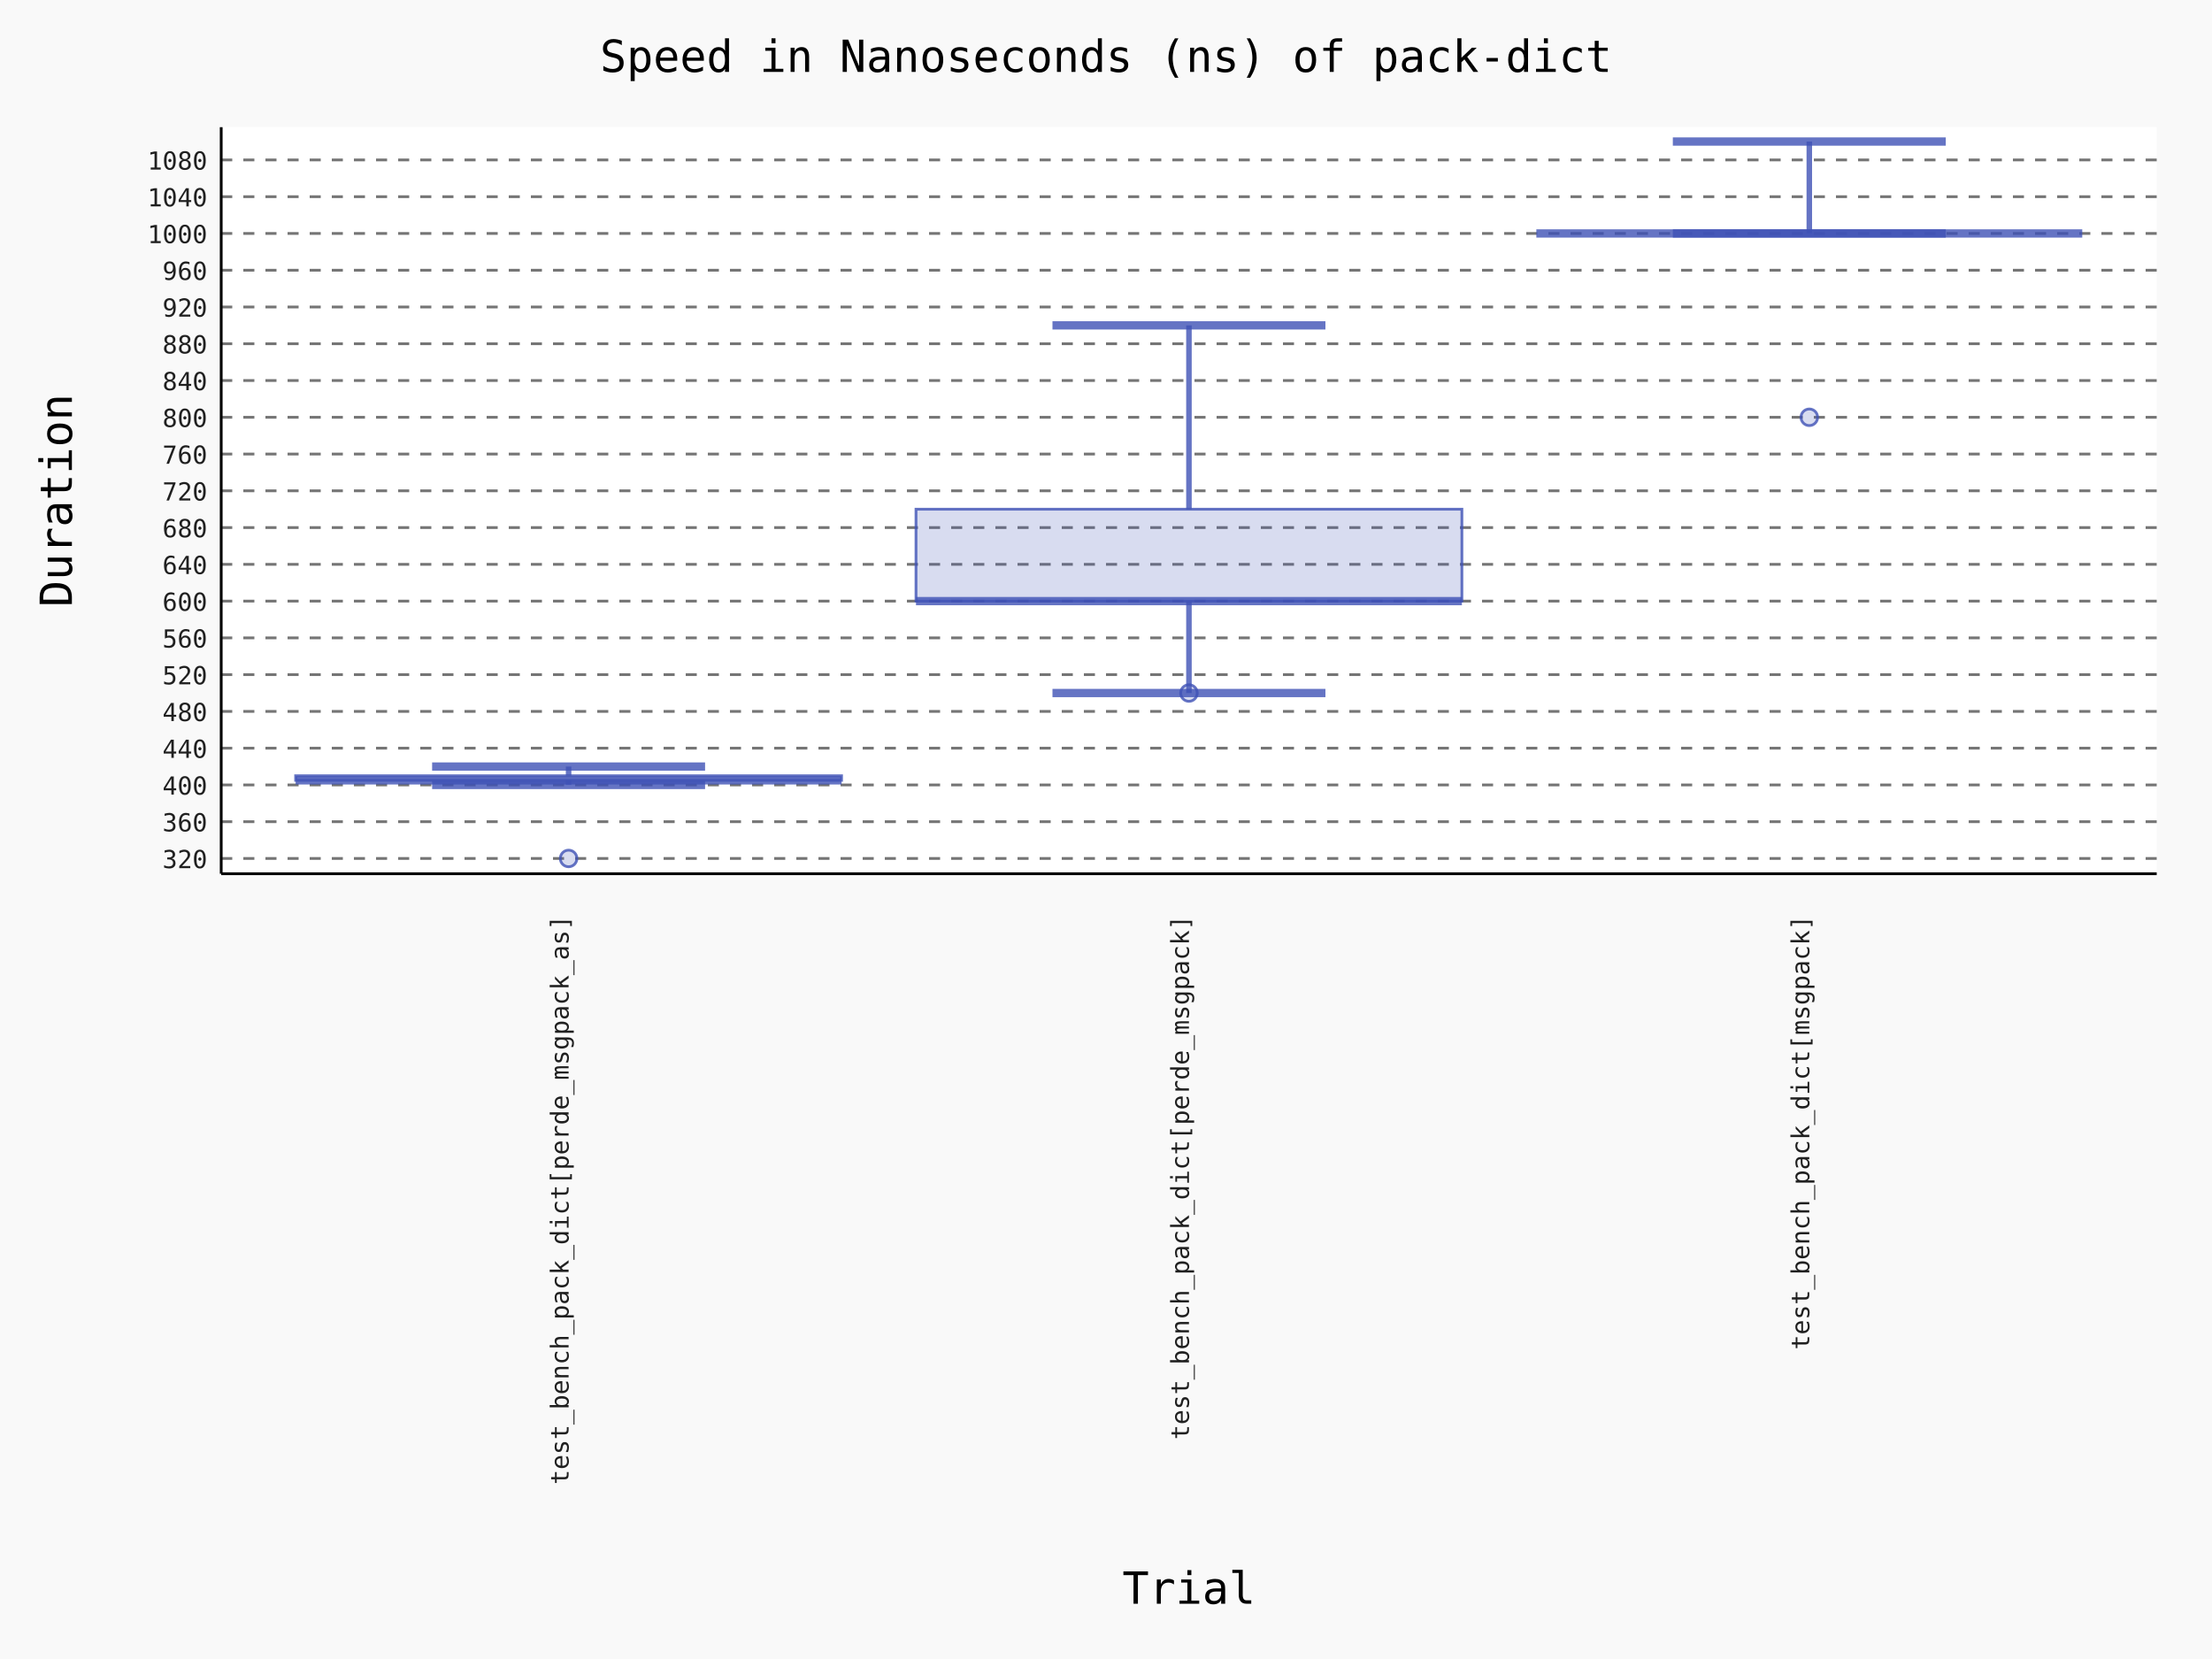
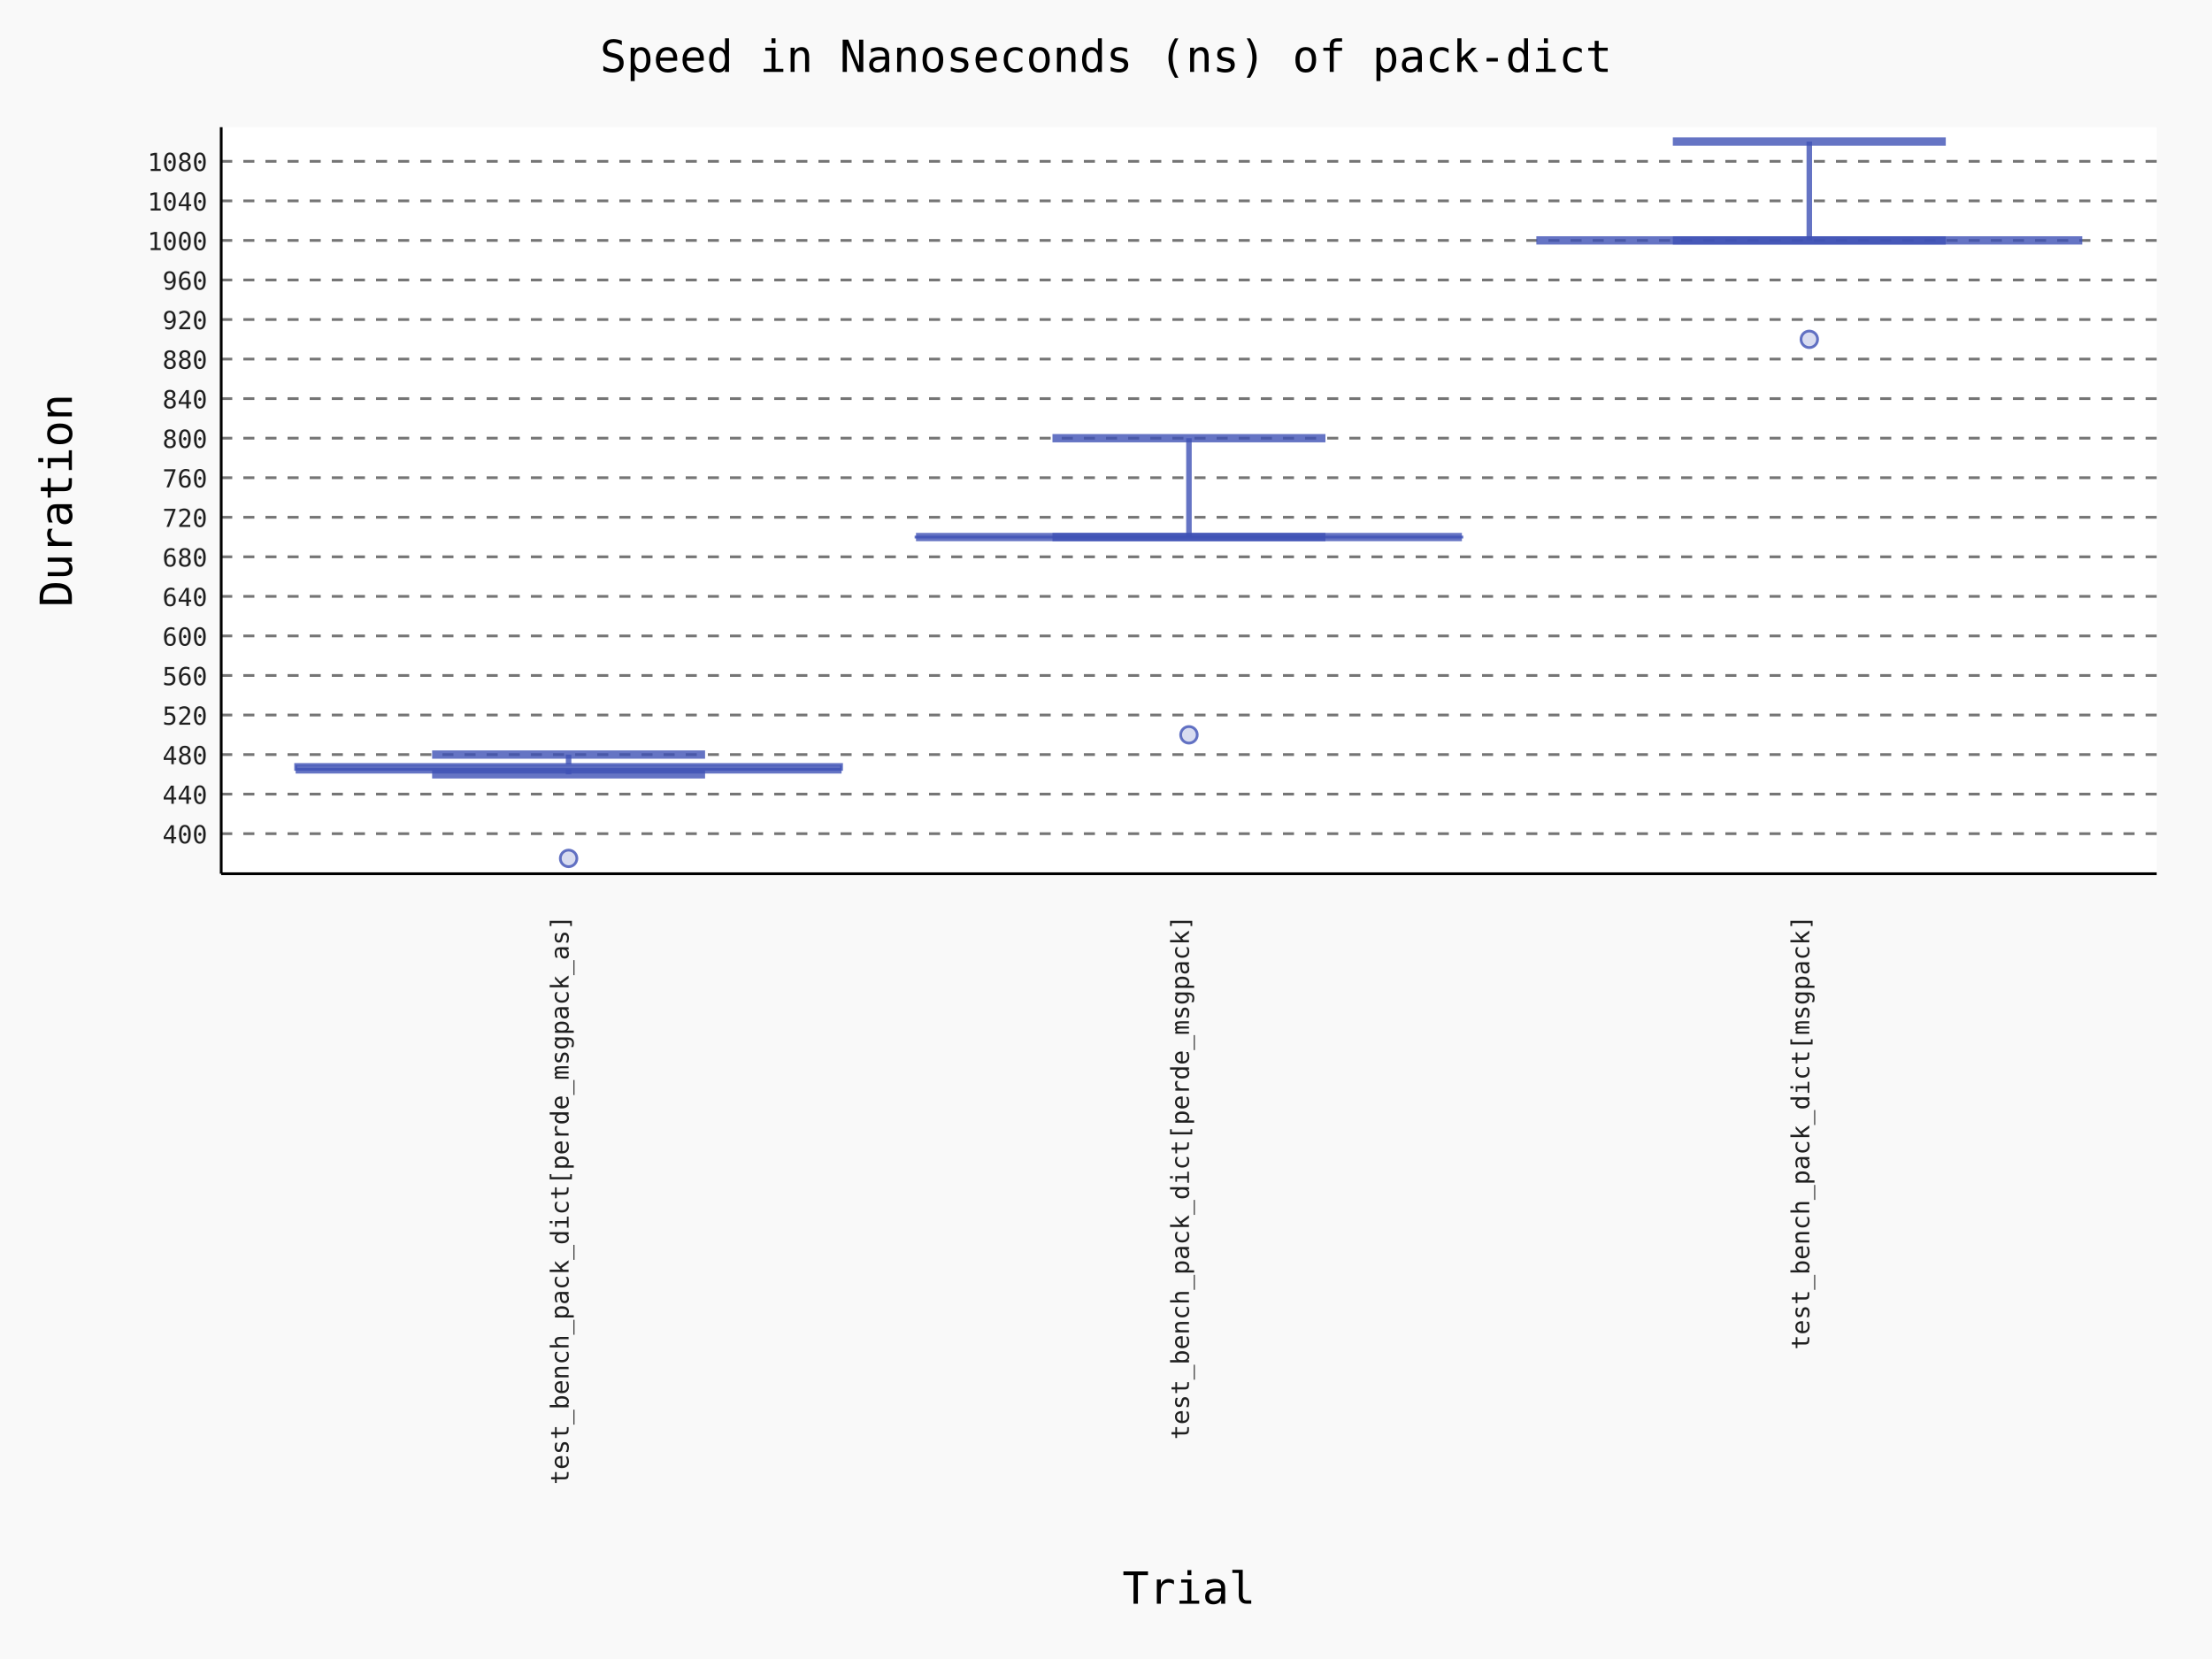
- <svg xmlns="http://www.w3.org/2000/svg" class="pygal-chart" id="chart-62630d67-7553-4b1b-bc1a-138f111a3066" viewBox="0 0 800 600">
+ <svg xmlns="http://www.w3.org/2000/svg" class="pygal-chart" id="chart-9350227c-edf2-400b-8b51-bd9e7719a830" viewBox="0 0 800 600">
  <defs>
-     <style type="text/css">#chart-62630d67-7553-4b1b-bc1a-138f111a3066{-webkit-user-select:none;-webkit-font-smoothing:antialiased;font-family:Consolas,"Deja Vu Sans Mono","Bitstream Vera Sans Mono","Courier New",monospace}#chart-62630d67-7553-4b1b-bc1a-138f111a3066 .title{font-family:Consolas,"Deja Vu Sans Mono","Bitstream Vera Sans Mono","Courier New",monospace;font-size:16px}#chart-62630d67-7553-4b1b-bc1a-138f111a3066 .legends .legend text{font-family:Consolas,"Deja Vu Sans Mono","Bitstream Vera Sans Mono","Courier New",monospace;font-size:14px}#chart-62630d67-7553-4b1b-bc1a-138f111a3066 .axis text{font-family:Consolas,"Deja Vu Sans Mono","Bitstream Vera Sans Mono","Courier New",monospace;font-size:10px}#chart-62630d67-7553-4b1b-bc1a-138f111a3066 .axis text.major{font-family:Consolas,"Deja Vu Sans Mono","Bitstream Vera Sans Mono","Courier New",monospace;font-size:10px}#chart-62630d67-7553-4b1b-bc1a-138f111a3066 .text-overlay text.value{font-family:Consolas,"Deja Vu Sans Mono","Bitstream Vera Sans Mono","Courier New",monospace;font-size:16px}#chart-62630d67-7553-4b1b-bc1a-138f111a3066 .text-overlay text.label{font-family:Consolas,"Deja Vu Sans Mono","Bitstream Vera Sans Mono","Courier New",monospace;font-size:10px}#chart-62630d67-7553-4b1b-bc1a-138f111a3066 .tooltip{font-family:Consolas,"Deja Vu Sans Mono","Bitstream Vera Sans Mono","Courier New",monospace;font-size:14px}#chart-62630d67-7553-4b1b-bc1a-138f111a3066 text.no_data{font-family:Consolas,"Deja Vu Sans Mono","Bitstream Vera Sans Mono","Courier New",monospace;font-size:64px}
- #chart-62630d67-7553-4b1b-bc1a-138f111a3066{background-color:rgba(249,249,249,1)}#chart-62630d67-7553-4b1b-bc1a-138f111a3066 path,#chart-62630d67-7553-4b1b-bc1a-138f111a3066 line,#chart-62630d67-7553-4b1b-bc1a-138f111a3066 rect,#chart-62630d67-7553-4b1b-bc1a-138f111a3066 circle{-webkit-transition:150ms;-moz-transition:150ms;transition:150ms}#chart-62630d67-7553-4b1b-bc1a-138f111a3066 .graph &gt; .background{fill:rgba(249,249,249,1)}#chart-62630d67-7553-4b1b-bc1a-138f111a3066 .plot &gt; .background{fill:rgba(255,255,255,1)}#chart-62630d67-7553-4b1b-bc1a-138f111a3066 .graph{fill:rgba(0,0,0,.87)}#chart-62630d67-7553-4b1b-bc1a-138f111a3066 text.no_data{fill:rgba(0,0,0,1)}#chart-62630d67-7553-4b1b-bc1a-138f111a3066 .title{fill:rgba(0,0,0,1)}#chart-62630d67-7553-4b1b-bc1a-138f111a3066 .legends .legend text{fill:rgba(0,0,0,.87)}#chart-62630d67-7553-4b1b-bc1a-138f111a3066 .legends .legend:hover text{fill:rgba(0,0,0,1)}#chart-62630d67-7553-4b1b-bc1a-138f111a3066 .axis .line{stroke:rgba(0,0,0,1)}#chart-62630d67-7553-4b1b-bc1a-138f111a3066 .axis .guide.line{stroke:rgba(0,0,0,.54)}#chart-62630d67-7553-4b1b-bc1a-138f111a3066 .axis .major.line{stroke:rgba(0,0,0,.87)}#chart-62630d67-7553-4b1b-bc1a-138f111a3066 .axis text.major{fill:rgba(0,0,0,1)}#chart-62630d67-7553-4b1b-bc1a-138f111a3066 .axis.y .guides:hover .guide.line,#chart-62630d67-7553-4b1b-bc1a-138f111a3066 .line-graph .axis.x .guides:hover .guide.line,#chart-62630d67-7553-4b1b-bc1a-138f111a3066 .stackedline-graph .axis.x .guides:hover .guide.line,#chart-62630d67-7553-4b1b-bc1a-138f111a3066 .xy-graph .axis.x .guides:hover .guide.line{stroke:rgba(0,0,0,1)}#chart-62630d67-7553-4b1b-bc1a-138f111a3066 .axis .guides:hover text{fill:rgba(0,0,0,1)}#chart-62630d67-7553-4b1b-bc1a-138f111a3066 .reactive{fill-opacity:.7;stroke-opacity:.8}#chart-62630d67-7553-4b1b-bc1a-138f111a3066 .ci{stroke:rgba(0,0,0,.87)}#chart-62630d67-7553-4b1b-bc1a-138f111a3066 .reactive.active,#chart-62630d67-7553-4b1b-bc1a-138f111a3066 .active .reactive{fill-opacity:.8;stroke-opacity:.9;stroke-width:4}#chart-62630d67-7553-4b1b-bc1a-138f111a3066 .ci .reactive.active{stroke-width:1.5}#chart-62630d67-7553-4b1b-bc1a-138f111a3066 .series text{fill:rgba(0,0,0,1)}#chart-62630d67-7553-4b1b-bc1a-138f111a3066 .tooltip rect{fill:rgba(255,255,255,1);stroke:rgba(0,0,0,1);-webkit-transition:opacity 150ms;-moz-transition:opacity 150ms;transition:opacity 150ms}#chart-62630d67-7553-4b1b-bc1a-138f111a3066 .tooltip .label{fill:rgba(0,0,0,.87)}#chart-62630d67-7553-4b1b-bc1a-138f111a3066 .tooltip .label{fill:rgba(0,0,0,.87)}#chart-62630d67-7553-4b1b-bc1a-138f111a3066 .tooltip .legend{font-size:.8em;fill:rgba(0,0,0,.54)}#chart-62630d67-7553-4b1b-bc1a-138f111a3066 .tooltip .x_label{font-size:.6em;fill:rgba(0,0,0,1)}#chart-62630d67-7553-4b1b-bc1a-138f111a3066 .tooltip .xlink{font-size:.5em;text-decoration:underline}#chart-62630d67-7553-4b1b-bc1a-138f111a3066 .tooltip .value{font-size:1.5em}#chart-62630d67-7553-4b1b-bc1a-138f111a3066 .bound{font-size:.5em}#chart-62630d67-7553-4b1b-bc1a-138f111a3066 .max-value{font-size:.75em;fill:rgba(0,0,0,.54)}#chart-62630d67-7553-4b1b-bc1a-138f111a3066 .map-element{fill:rgba(255,255,255,1);stroke:rgba(0,0,0,.54) !important}#chart-62630d67-7553-4b1b-bc1a-138f111a3066 .map-element .reactive{fill-opacity:inherit;stroke-opacity:inherit}#chart-62630d67-7553-4b1b-bc1a-138f111a3066 .color-0,#chart-62630d67-7553-4b1b-bc1a-138f111a3066 .color-0 a:visited{stroke:#3F51B5;fill:#3F51B5}#chart-62630d67-7553-4b1b-bc1a-138f111a3066 .color-1,#chart-62630d67-7553-4b1b-bc1a-138f111a3066 .color-1 a:visited{stroke:#3F51B5;fill:#3F51B5}#chart-62630d67-7553-4b1b-bc1a-138f111a3066 .color-2,#chart-62630d67-7553-4b1b-bc1a-138f111a3066 .color-2 a:visited{stroke:#3F51B5;fill:#3F51B5}#chart-62630d67-7553-4b1b-bc1a-138f111a3066 .text-overlay .color-0 text{fill:black}#chart-62630d67-7553-4b1b-bc1a-138f111a3066 .text-overlay .color-1 text{fill:black}#chart-62630d67-7553-4b1b-bc1a-138f111a3066 .text-overlay .color-2 text{fill:black}
- #chart-62630d67-7553-4b1b-bc1a-138f111a3066 text.no_data{text-anchor:middle}#chart-62630d67-7553-4b1b-bc1a-138f111a3066 .guide.line{fill:none}#chart-62630d67-7553-4b1b-bc1a-138f111a3066 .centered{text-anchor:middle}#chart-62630d67-7553-4b1b-bc1a-138f111a3066 .title{text-anchor:middle}#chart-62630d67-7553-4b1b-bc1a-138f111a3066 .legends .legend text{fill-opacity:1}#chart-62630d67-7553-4b1b-bc1a-138f111a3066 .axis.x text{text-anchor:middle}#chart-62630d67-7553-4b1b-bc1a-138f111a3066 .axis.x:not(.web) text[transform]{text-anchor:start}#chart-62630d67-7553-4b1b-bc1a-138f111a3066 .axis.x:not(.web) text[transform].backwards{text-anchor:end}#chart-62630d67-7553-4b1b-bc1a-138f111a3066 .axis.y text{text-anchor:end}#chart-62630d67-7553-4b1b-bc1a-138f111a3066 .axis.y text[transform].backwards{text-anchor:start}#chart-62630d67-7553-4b1b-bc1a-138f111a3066 .axis.y2 text{text-anchor:start}#chart-62630d67-7553-4b1b-bc1a-138f111a3066 .axis.y2 text[transform].backwards{text-anchor:end}#chart-62630d67-7553-4b1b-bc1a-138f111a3066 .axis .guide.line{stroke-dasharray:4,4}#chart-62630d67-7553-4b1b-bc1a-138f111a3066 .axis .major.guide.line{stroke-dasharray:6,6}#chart-62630d67-7553-4b1b-bc1a-138f111a3066 .horizontal .axis.y .guide.line,#chart-62630d67-7553-4b1b-bc1a-138f111a3066 .horizontal .axis.y2 .guide.line,#chart-62630d67-7553-4b1b-bc1a-138f111a3066 .vertical .axis.x .guide.line{opacity:0}#chart-62630d67-7553-4b1b-bc1a-138f111a3066 .horizontal .axis.always_show .guide.line,#chart-62630d67-7553-4b1b-bc1a-138f111a3066 .vertical .axis.always_show .guide.line{opacity:1 !important}#chart-62630d67-7553-4b1b-bc1a-138f111a3066 .axis.y .guides:hover .guide.line,#chart-62630d67-7553-4b1b-bc1a-138f111a3066 .axis.y2 .guides:hover .guide.line,#chart-62630d67-7553-4b1b-bc1a-138f111a3066 .axis.x .guides:hover .guide.line{opacity:1}#chart-62630d67-7553-4b1b-bc1a-138f111a3066 .axis .guides:hover text{opacity:1}#chart-62630d67-7553-4b1b-bc1a-138f111a3066 .nofill{fill:none}#chart-62630d67-7553-4b1b-bc1a-138f111a3066 .subtle-fill{fill-opacity:.2}#chart-62630d67-7553-4b1b-bc1a-138f111a3066 .dot{stroke-width:1px;fill-opacity:1}#chart-62630d67-7553-4b1b-bc1a-138f111a3066 .dot.active{stroke-width:5px}#chart-62630d67-7553-4b1b-bc1a-138f111a3066 .dot.negative{fill:transparent}#chart-62630d67-7553-4b1b-bc1a-138f111a3066 text,#chart-62630d67-7553-4b1b-bc1a-138f111a3066 tspan{stroke:none !important}#chart-62630d67-7553-4b1b-bc1a-138f111a3066 .series text.active{opacity:1}#chart-62630d67-7553-4b1b-bc1a-138f111a3066 .tooltip rect{fill-opacity:.95;stroke-width:.5}#chart-62630d67-7553-4b1b-bc1a-138f111a3066 .tooltip text{fill-opacity:1}#chart-62630d67-7553-4b1b-bc1a-138f111a3066 .showable{visibility:hidden}#chart-62630d67-7553-4b1b-bc1a-138f111a3066 .showable.shown{visibility:visible}#chart-62630d67-7553-4b1b-bc1a-138f111a3066 .gauge-background{fill:rgba(229,229,229,1);stroke:none}#chart-62630d67-7553-4b1b-bc1a-138f111a3066 .bg-lines{stroke:rgba(249,249,249,1);stroke-width:2px}
+     <style type="text/css">#chart-9350227c-edf2-400b-8b51-bd9e7719a830{-webkit-user-select:none;-webkit-font-smoothing:antialiased;font-family:Consolas,"Deja Vu Sans Mono","Bitstream Vera Sans Mono","Courier New",monospace}#chart-9350227c-edf2-400b-8b51-bd9e7719a830 .title{font-family:Consolas,"Deja Vu Sans Mono","Bitstream Vera Sans Mono","Courier New",monospace;font-size:16px}#chart-9350227c-edf2-400b-8b51-bd9e7719a830 .legends .legend text{font-family:Consolas,"Deja Vu Sans Mono","Bitstream Vera Sans Mono","Courier New",monospace;font-size:14px}#chart-9350227c-edf2-400b-8b51-bd9e7719a830 .axis text{font-family:Consolas,"Deja Vu Sans Mono","Bitstream Vera Sans Mono","Courier New",monospace;font-size:10px}#chart-9350227c-edf2-400b-8b51-bd9e7719a830 .axis text.major{font-family:Consolas,"Deja Vu Sans Mono","Bitstream Vera Sans Mono","Courier New",monospace;font-size:10px}#chart-9350227c-edf2-400b-8b51-bd9e7719a830 .text-overlay text.value{font-family:Consolas,"Deja Vu Sans Mono","Bitstream Vera Sans Mono","Courier New",monospace;font-size:16px}#chart-9350227c-edf2-400b-8b51-bd9e7719a830 .text-overlay text.label{font-family:Consolas,"Deja Vu Sans Mono","Bitstream Vera Sans Mono","Courier New",monospace;font-size:10px}#chart-9350227c-edf2-400b-8b51-bd9e7719a830 .tooltip{font-family:Consolas,"Deja Vu Sans Mono","Bitstream Vera Sans Mono","Courier New",monospace;font-size:14px}#chart-9350227c-edf2-400b-8b51-bd9e7719a830 text.no_data{font-family:Consolas,"Deja Vu Sans Mono","Bitstream Vera Sans Mono","Courier New",monospace;font-size:64px}
+ #chart-9350227c-edf2-400b-8b51-bd9e7719a830{background-color:rgba(249,249,249,1)}#chart-9350227c-edf2-400b-8b51-bd9e7719a830 path,#chart-9350227c-edf2-400b-8b51-bd9e7719a830 line,#chart-9350227c-edf2-400b-8b51-bd9e7719a830 rect,#chart-9350227c-edf2-400b-8b51-bd9e7719a830 circle{-webkit-transition:150ms;-moz-transition:150ms;transition:150ms}#chart-9350227c-edf2-400b-8b51-bd9e7719a830 .graph &gt; .background{fill:rgba(249,249,249,1)}#chart-9350227c-edf2-400b-8b51-bd9e7719a830 .plot &gt; .background{fill:rgba(255,255,255,1)}#chart-9350227c-edf2-400b-8b51-bd9e7719a830 .graph{fill:rgba(0,0,0,.87)}#chart-9350227c-edf2-400b-8b51-bd9e7719a830 text.no_data{fill:rgba(0,0,0,1)}#chart-9350227c-edf2-400b-8b51-bd9e7719a830 .title{fill:rgba(0,0,0,1)}#chart-9350227c-edf2-400b-8b51-bd9e7719a830 .legends .legend text{fill:rgba(0,0,0,.87)}#chart-9350227c-edf2-400b-8b51-bd9e7719a830 .legends .legend:hover text{fill:rgba(0,0,0,1)}#chart-9350227c-edf2-400b-8b51-bd9e7719a830 .axis .line{stroke:rgba(0,0,0,1)}#chart-9350227c-edf2-400b-8b51-bd9e7719a830 .axis .guide.line{stroke:rgba(0,0,0,.54)}#chart-9350227c-edf2-400b-8b51-bd9e7719a830 .axis .major.line{stroke:rgba(0,0,0,.87)}#chart-9350227c-edf2-400b-8b51-bd9e7719a830 .axis text.major{fill:rgba(0,0,0,1)}#chart-9350227c-edf2-400b-8b51-bd9e7719a830 .axis.y .guides:hover .guide.line,#chart-9350227c-edf2-400b-8b51-bd9e7719a830 .line-graph .axis.x .guides:hover .guide.line,#chart-9350227c-edf2-400b-8b51-bd9e7719a830 .stackedline-graph .axis.x .guides:hover .guide.line,#chart-9350227c-edf2-400b-8b51-bd9e7719a830 .xy-graph .axis.x .guides:hover .guide.line{stroke:rgba(0,0,0,1)}#chart-9350227c-edf2-400b-8b51-bd9e7719a830 .axis .guides:hover text{fill:rgba(0,0,0,1)}#chart-9350227c-edf2-400b-8b51-bd9e7719a830 .reactive{fill-opacity:.7;stroke-opacity:.8}#chart-9350227c-edf2-400b-8b51-bd9e7719a830 .ci{stroke:rgba(0,0,0,.87)}#chart-9350227c-edf2-400b-8b51-bd9e7719a830 .reactive.active,#chart-9350227c-edf2-400b-8b51-bd9e7719a830 .active .reactive{fill-opacity:.8;stroke-opacity:.9;stroke-width:4}#chart-9350227c-edf2-400b-8b51-bd9e7719a830 .ci .reactive.active{stroke-width:1.5}#chart-9350227c-edf2-400b-8b51-bd9e7719a830 .series text{fill:rgba(0,0,0,1)}#chart-9350227c-edf2-400b-8b51-bd9e7719a830 .tooltip rect{fill:rgba(255,255,255,1);stroke:rgba(0,0,0,1);-webkit-transition:opacity 150ms;-moz-transition:opacity 150ms;transition:opacity 150ms}#chart-9350227c-edf2-400b-8b51-bd9e7719a830 .tooltip .label{fill:rgba(0,0,0,.87)}#chart-9350227c-edf2-400b-8b51-bd9e7719a830 .tooltip .label{fill:rgba(0,0,0,.87)}#chart-9350227c-edf2-400b-8b51-bd9e7719a830 .tooltip .legend{font-size:.8em;fill:rgba(0,0,0,.54)}#chart-9350227c-edf2-400b-8b51-bd9e7719a830 .tooltip .x_label{font-size:.6em;fill:rgba(0,0,0,1)}#chart-9350227c-edf2-400b-8b51-bd9e7719a830 .tooltip .xlink{font-size:.5em;text-decoration:underline}#chart-9350227c-edf2-400b-8b51-bd9e7719a830 .tooltip .value{font-size:1.5em}#chart-9350227c-edf2-400b-8b51-bd9e7719a830 .bound{font-size:.5em}#chart-9350227c-edf2-400b-8b51-bd9e7719a830 .max-value{font-size:.75em;fill:rgba(0,0,0,.54)}#chart-9350227c-edf2-400b-8b51-bd9e7719a830 .map-element{fill:rgba(255,255,255,1);stroke:rgba(0,0,0,.54) !important}#chart-9350227c-edf2-400b-8b51-bd9e7719a830 .map-element .reactive{fill-opacity:inherit;stroke-opacity:inherit}#chart-9350227c-edf2-400b-8b51-bd9e7719a830 .color-0,#chart-9350227c-edf2-400b-8b51-bd9e7719a830 .color-0 a:visited{stroke:#3F51B5;fill:#3F51B5}#chart-9350227c-edf2-400b-8b51-bd9e7719a830 .color-1,#chart-9350227c-edf2-400b-8b51-bd9e7719a830 .color-1 a:visited{stroke:#3F51B5;fill:#3F51B5}#chart-9350227c-edf2-400b-8b51-bd9e7719a830 .color-2,#chart-9350227c-edf2-400b-8b51-bd9e7719a830 .color-2 a:visited{stroke:#3F51B5;fill:#3F51B5}#chart-9350227c-edf2-400b-8b51-bd9e7719a830 .text-overlay .color-0 text{fill:black}#chart-9350227c-edf2-400b-8b51-bd9e7719a830 .text-overlay .color-1 text{fill:black}#chart-9350227c-edf2-400b-8b51-bd9e7719a830 .text-overlay .color-2 text{fill:black}
+ #chart-9350227c-edf2-400b-8b51-bd9e7719a830 text.no_data{text-anchor:middle}#chart-9350227c-edf2-400b-8b51-bd9e7719a830 .guide.line{fill:none}#chart-9350227c-edf2-400b-8b51-bd9e7719a830 .centered{text-anchor:middle}#chart-9350227c-edf2-400b-8b51-bd9e7719a830 .title{text-anchor:middle}#chart-9350227c-edf2-400b-8b51-bd9e7719a830 .legends .legend text{fill-opacity:1}#chart-9350227c-edf2-400b-8b51-bd9e7719a830 .axis.x text{text-anchor:middle}#chart-9350227c-edf2-400b-8b51-bd9e7719a830 .axis.x:not(.web) text[transform]{text-anchor:start}#chart-9350227c-edf2-400b-8b51-bd9e7719a830 .axis.x:not(.web) text[transform].backwards{text-anchor:end}#chart-9350227c-edf2-400b-8b51-bd9e7719a830 .axis.y text{text-anchor:end}#chart-9350227c-edf2-400b-8b51-bd9e7719a830 .axis.y text[transform].backwards{text-anchor:start}#chart-9350227c-edf2-400b-8b51-bd9e7719a830 .axis.y2 text{text-anchor:start}#chart-9350227c-edf2-400b-8b51-bd9e7719a830 .axis.y2 text[transform].backwards{text-anchor:end}#chart-9350227c-edf2-400b-8b51-bd9e7719a830 .axis .guide.line{stroke-dasharray:4,4}#chart-9350227c-edf2-400b-8b51-bd9e7719a830 .axis .major.guide.line{stroke-dasharray:6,6}#chart-9350227c-edf2-400b-8b51-bd9e7719a830 .horizontal .axis.y .guide.line,#chart-9350227c-edf2-400b-8b51-bd9e7719a830 .horizontal .axis.y2 .guide.line,#chart-9350227c-edf2-400b-8b51-bd9e7719a830 .vertical .axis.x .guide.line{opacity:0}#chart-9350227c-edf2-400b-8b51-bd9e7719a830 .horizontal .axis.always_show .guide.line,#chart-9350227c-edf2-400b-8b51-bd9e7719a830 .vertical .axis.always_show .guide.line{opacity:1 !important}#chart-9350227c-edf2-400b-8b51-bd9e7719a830 .axis.y .guides:hover .guide.line,#chart-9350227c-edf2-400b-8b51-bd9e7719a830 .axis.y2 .guides:hover .guide.line,#chart-9350227c-edf2-400b-8b51-bd9e7719a830 .axis.x .guides:hover .guide.line{opacity:1}#chart-9350227c-edf2-400b-8b51-bd9e7719a830 .axis .guides:hover text{opacity:1}#chart-9350227c-edf2-400b-8b51-bd9e7719a830 .nofill{fill:none}#chart-9350227c-edf2-400b-8b51-bd9e7719a830 .subtle-fill{fill-opacity:.2}#chart-9350227c-edf2-400b-8b51-bd9e7719a830 .dot{stroke-width:1px;fill-opacity:1}#chart-9350227c-edf2-400b-8b51-bd9e7719a830 .dot.active{stroke-width:5px}#chart-9350227c-edf2-400b-8b51-bd9e7719a830 .dot.negative{fill:transparent}#chart-9350227c-edf2-400b-8b51-bd9e7719a830 text,#chart-9350227c-edf2-400b-8b51-bd9e7719a830 tspan{stroke:none !important}#chart-9350227c-edf2-400b-8b51-bd9e7719a830 .series text.active{opacity:1}#chart-9350227c-edf2-400b-8b51-bd9e7719a830 .tooltip rect{fill-opacity:.95;stroke-width:.5}#chart-9350227c-edf2-400b-8b51-bd9e7719a830 .tooltip text{fill-opacity:1}#chart-9350227c-edf2-400b-8b51-bd9e7719a830 .showable{visibility:hidden}#chart-9350227c-edf2-400b-8b51-bd9e7719a830 .showable.shown{visibility:visible}#chart-9350227c-edf2-400b-8b51-bd9e7719a830 .gauge-background{fill:rgba(229,229,229,1);stroke:none}#chart-9350227c-edf2-400b-8b51-bd9e7719a830 .bg-lines{stroke:rgba(249,249,249,1);stroke-width:2px}
.tooltip .value{font-size:1em !important}.axis text{font-size:9px !important}</style>
  </defs>
  <g class="graph custombox-graph vertical">
    <rect class="background" height="600" width="800" x="0" y="0" />
    <g class="plot" transform="translate(80, 46)">
      <rect class="background" height="270.0" width="700.0" x="0" y="0" />
      <g class="axis y always_show">
        <path class="line" d="M0 270 h700" />
        <g class="guides">
-           <path class="guide line" d="M0 264.475 h700" />
-           <text class="" x="-5" y="267.975">320</text>
+           <path class="guide line" d="M0 255.51 h700" />
+           <text class="" x="-5" y="259.01">400</text>
        </g>
        <g class="guides">
-           <path class="guide line" d="M0 251.179 h700" />
-           <text class="" x="-5" y="254.679">360</text>
+           <path class="guide line" d="M0 241.206 h700" />
+           <text class="" x="-5" y="244.706">440</text>
        </g>
        <g class="guides">
-           <path class="guide line" d="M0 237.882 h700" />
-           <text class="" x="-5" y="241.382">400</text>
+           <path class="guide line" d="M0 226.902 h700" />
+           <text class="" x="-5" y="230.402">480</text>
        </g>
        <g class="guides">
-           <path class="guide line" d="M0 224.586 h700" />
-           <text class="" x="-5" y="228.086">440</text>
+           <path class="guide line" d="M0 212.599 h700" />
+           <text class="" x="-5" y="216.099">520</text>
        </g>
        <g class="guides">
-           <path class="guide line" d="M0 211.289 h700" />
-           <text class="" x="-5" y="214.789">480</text>
+           <path class="guide line" d="M0 198.295 h700" />
+           <text class="" x="-5" y="201.795">560</text>
        </g>
        <g class="guides">
-           <path class="guide line" d="M0 197.992 h700" />
-           <text class="" x="-5" y="201.492">520</text>
+           <path class="guide line" d="M0 183.991 h700" />
+           <text class="" x="-5" y="187.491">600</text>
        </g>
        <g class="guides">
-           <path class="guide line" d="M0 184.696 h700" />
-           <text class="" x="-5" y="188.196">560</text>
+           <path class="guide line" d="M0 169.687 h700" />
+           <text class="" x="-5" y="173.187">640</text>
        </g>
        <g class="guides">
-           <path class="guide line" d="M0 171.399 h700" />
-           <text class="" x="-5" y="174.899">600</text>
+           <path class="guide line" d="M0 155.383 h700" />
+           <text class="" x="-5" y="158.883">680</text>
        </g>
        <g class="guides">
-           <path class="guide line" d="M0 158.103 h700" />
-           <text class="" x="-5" y="161.603">640</text>
+           <path class="guide line" d="M0 141.079 h700" />
+           <text class="" x="-5" y="144.579">720</text>
        </g>
        <g class="guides">
-           <path class="guide line" d="M0 144.806 h700" />
-           <text class="" x="-5" y="148.306">680</text>
+           <path class="guide line" d="M0 126.775 h700" />
+           <text class="" x="-5" y="130.275">760</text>
        </g>
        <g class="guides">
-           <path class="guide line" d="M0 131.51 h700" />
-           <text class="" x="-5" y="135.01">720</text>
+           <path class="guide line" d="M0 112.471 h700" />
+           <text class="" x="-5" y="115.971">800</text>
        </g>
        <g class="guides">
-           <path class="guide line" d="M0 118.213 h700" />
-           <text class="" x="-5" y="121.713">760</text>
+           <path class="guide line" d="M0 98.168 h700" />
+           <text class="" x="-5" y="101.668">840</text>
        </g>
        <g class="guides">
-           <path class="guide line" d="M0 104.917 h700" />
-           <text class="" x="-5" y="108.417">800</text>
+           <path class="guide line" d="M0 83.864 h700" />
+           <text class="" x="-5" y="87.364">880</text>
        </g>
        <g class="guides">
-           <path class="guide line" d="M0 91.62 h700" />
-           <text class="" x="-5" y="95.12">840</text>
+           <path class="guide line" d="M0 69.56 h700" />
+           <text class="" x="-5" y="73.06">920</text>
        </g>
        <g class="guides">
-           <path class="guide line" d="M0 78.323 h700" />
-           <text class="" x="-5" y="81.823">880</text>
+           <path class="guide line" d="M0 55.256 h700" />
+           <text class="" x="-5" y="58.756">960</text>
        </g>
        <g class="guides">
-           <path class="guide line" d="M0 65.027 h700" />
-           <text class="" x="-5" y="68.527">920</text>
+           <path class="guide line" d="M0 40.952 h700" />
+           <text class="" x="-5" y="44.452">1000</text>
        </g>
        <g class="guides">
-           <path class="guide line" d="M0 51.73 h700" />
-           <text class="" x="-5" y="55.23">960</text>
+           <path class="guide line" d="M0 26.648 h700" />
+           <text class="" x="-5" y="30.148">1040</text>
        </g>
        <g class="guides">
-           <path class="guide line" d="M0 38.434 h700" />
-           <text class="" x="-5" y="41.934">1000</text>
-         </g>
-         <g class="guides">
-           <path class="guide line" d="M0 25.137 h700" />
-           <text class="" x="-5" y="28.637">1040</text>
-         </g>
-         <g class="guides">
-           <path class="guide line" d="M0 11.841 h700" />
-           <text class="" x="-5" y="15.341">1080</text>
+           <path class="guide line" d="M0 12.344 h700" />
+           <text class="" x="-5" y="15.844">1080</text>
        </g>
      </g>
      <g class="axis x">
        <path class="line" d="M0 0 v270" />
        <g class="guides">
          <path class="guide line" d="M125.641 0 v270" />
          <text class="backwards" transform="rotate(270 125.641 285)" x="125.641" y="285.0">test_bench_pack_dict[perde_msgpack_as]</text>
        </g>
        <g class="guides">
          <path class="guide line" d="M350 0 v270" />
          <text class="backwards" transform="rotate(270 350 285)" x="350.0" y="285.0">test_bench_pack_dict[perde_msgpack]</text>
        </g>
        <g class="guides">
          <path class="guide line" d="M574.359 0 v270" />
          <text class="backwards" transform="rotate(270 574.359 285)" x="574.359" y="285.0">test_bench_pack_dict[msgpack]</text>
        </g>
      </g>
      <g class="series serie-0 color-0">
        <g class="boxes">
          <g class="box">
-             <path class="reactive tooltip-trigger" d="M76.282 237.882 L175 237.882" stroke-width="3" />
-             <path class="reactive tooltip-trigger" d="M26.923 236.22 L224.359 236.22" stroke-width="3" />
-             <path class="reactive tooltip-trigger" d="M76.282 231.234 L175 231.234" stroke-width="3" />
-             <path class="reactive tooltip-trigger" d="M125.641 237.882 L125.641 236.22" stroke-width="2" />
-             <path class="reactive tooltip-trigger" d="M125.641 231.234 L125.641 234.558" stroke-width="2" />
-             <rect class="subtle-fill reactive tooltip-trigger" height="1.662" width="197.436" x="26.923" y="234.558" />
-             <circle class="subtle-fill reactive tooltip-trigger" cx="125.641" cy="264.475" r="3" />
-             <circle class="subtle-fill reactive tooltip-trigger" cx="125.641" cy="-3672.969" r="3" />
+             <path class="reactive tooltip-trigger" d="M76.282 234.055 L175 234.055" stroke-width="3" />
+             <path class="reactive tooltip-trigger" d="M26.923 232.266 L224.359 232.266" stroke-width="3" />
+             <path class="reactive tooltip-trigger" d="M76.282 226.903 L175 226.903" stroke-width="3" />
+             <path class="reactive tooltip-trigger" d="M125.641 234.055 L125.641 232.267" stroke-width="2" />
+             <path class="reactive tooltip-trigger" d="M125.641 226.903 L125.641 230.478" stroke-width="2" />
+             <rect class="subtle-fill reactive tooltip-trigger" height="1.789" width="197.436" x="26.923" y="230.478" />
+             <circle class="subtle-fill reactive tooltip-trigger" cx="125.641" cy="264.45" r="3" />
+             <circle class="subtle-fill reactive tooltip-trigger" cx="125.641" cy="-3366.947" r="3" />
          </g>
        </g>
      </g>
      <g class="series serie-1 color-1">
        <g class="boxes">
          <g class="box">
-             <path class="reactive tooltip-trigger" d="M300.641 204.641 L399.359 204.641" stroke-width="3" />
-             <path class="reactive tooltip-trigger" d="M251.282 171.399 L448.718 171.399" stroke-width="3" />
-             <path class="reactive tooltip-trigger" d="M300.641 71.675 L399.359 71.675" stroke-width="3" />
-             <path class="reactive tooltip-trigger" d="M350 204.641 L350 171.4" stroke-width="2" />
-             <path class="reactive tooltip-trigger" d="M350 71.675 L350 138.158" stroke-width="2" />
-             <rect class="subtle-fill reactive tooltip-trigger" height="33.242" width="197.436" x="251.282" y="138.158" />
-             <circle class="subtle-fill reactive tooltip-trigger" cx="350.0" cy="204.641" r="3" />
-             <circle class="subtle-fill reactive tooltip-trigger" cx="350.0" cy="-47862.433" r="3" />
+             <path class="reactive tooltip-trigger" d="M300.641 148.24 L399.359 148.24" stroke-width="3" />
+             <path class="reactive tooltip-trigger" d="M251.282 148.229 L448.718 148.229" stroke-width="3" />
+             <path class="reactive tooltip-trigger" d="M300.641 112.48 L399.359 112.48" stroke-width="3" />
+             <path class="reactive tooltip-trigger" d="M350 148.24 L350 148.24" stroke-width="2" />
+             <path class="reactive tooltip-trigger" d="M350 112.48 L350 148.229" stroke-width="2" />
+             <rect class="subtle-fill reactive tooltip-trigger" height="0.01" width="197.436" x="251.282" y="148.229" />
+             <circle class="subtle-fill reactive tooltip-trigger" cx="350.0" cy="219.76" r="3" />
+             <circle class="subtle-fill reactive tooltip-trigger" cx="350.0" cy="-24812.041" r="3" />
          </g>
        </g>
      </g>
      <g class="series serie-2 color-2">
        <g class="boxes">
          <g class="box">
-             <path class="reactive tooltip-trigger" d="M525 38.434 L623.718 38.434" stroke-width="3" />
-             <path class="reactive tooltip-trigger" d="M475.641 38.434 L673.077 38.434" stroke-width="3" />
-             <path class="reactive tooltip-trigger" d="M525 5.193 L623.718 5.193" stroke-width="3" />
-             <path class="reactive tooltip-trigger" d="M574.359 38.434 L574.359 38.434" stroke-width="2" />
-             <path class="reactive tooltip-trigger" d="M574.359 5.193 L574.359 38.434" stroke-width="2" />
-             <rect class="subtle-fill reactive tooltip-trigger" height="0.0" width="197.436" x="475.641" y="38.434" />
-             <circle class="subtle-fill reactive tooltip-trigger" cx="574.359" cy="104.917" r="3" />
-             <circle class="subtle-fill reactive tooltip-trigger" cx="574.359" cy="-43441.326" r="3" />
+             <path class="reactive tooltip-trigger" d="M525 40.949 L623.718 40.949" stroke-width="3" />
+             <path class="reactive tooltip-trigger" d="M475.641 40.949 L673.077 40.949" stroke-width="3" />
+             <path class="reactive tooltip-trigger" d="M525 5.2 L623.718 5.2" stroke-width="3" />
+             <path class="reactive tooltip-trigger" d="M574.359 40.949 L574.359 40.949" stroke-width="2" />
+             <path class="reactive tooltip-trigger" d="M574.359 5.2 L574.359 40.949" stroke-width="2" />
+             <rect class="subtle-fill reactive tooltip-trigger" height="0.0" width="197.436" x="475.641" y="40.949" />
+             <circle class="subtle-fill reactive tooltip-trigger" cx="574.359" cy="76.72" r="3" />
+             <circle class="subtle-fill reactive tooltip-trigger" cx="574.359" cy="-12224.626" r="3" />
          </g>
        </g>
      </g>
    </g>
    <g class="titles">
      <text class="title plot_title" x="400.0" y="26">Speed in Nanoseconds (ns) of pack-dict</text>
      <text class="title" x="430.0" y="580.0">Trial</text>
      <text class="title" transform="rotate(-90 0 181)" x="0" y="207.0">Duration</text>
    </g>
    <g class="plot overlay" transform="translate(80, 46)">
      <g class="series serie-0 color-0" />
      <g class="series serie-1 color-1" />
      <g class="series serie-2 color-2" />
    </g>
    <g class="plot text-overlay" transform="translate(80, 46)">
      <g class="series serie-0 color-0" />
      <g class="series serie-1 color-1" />
      <g class="series serie-2 color-2" />
    </g>
    <g class="plot tooltip-overlay" transform="translate(80, 46)">
      <g class="tooltip" style="opacity: 0" transform="translate(0 0)">
        <rect class="tooltip-box" height="0" rx="0" ry="0" width="0" />
        <g class="text" />
      </g>
    </g>
  </g>
</svg>
